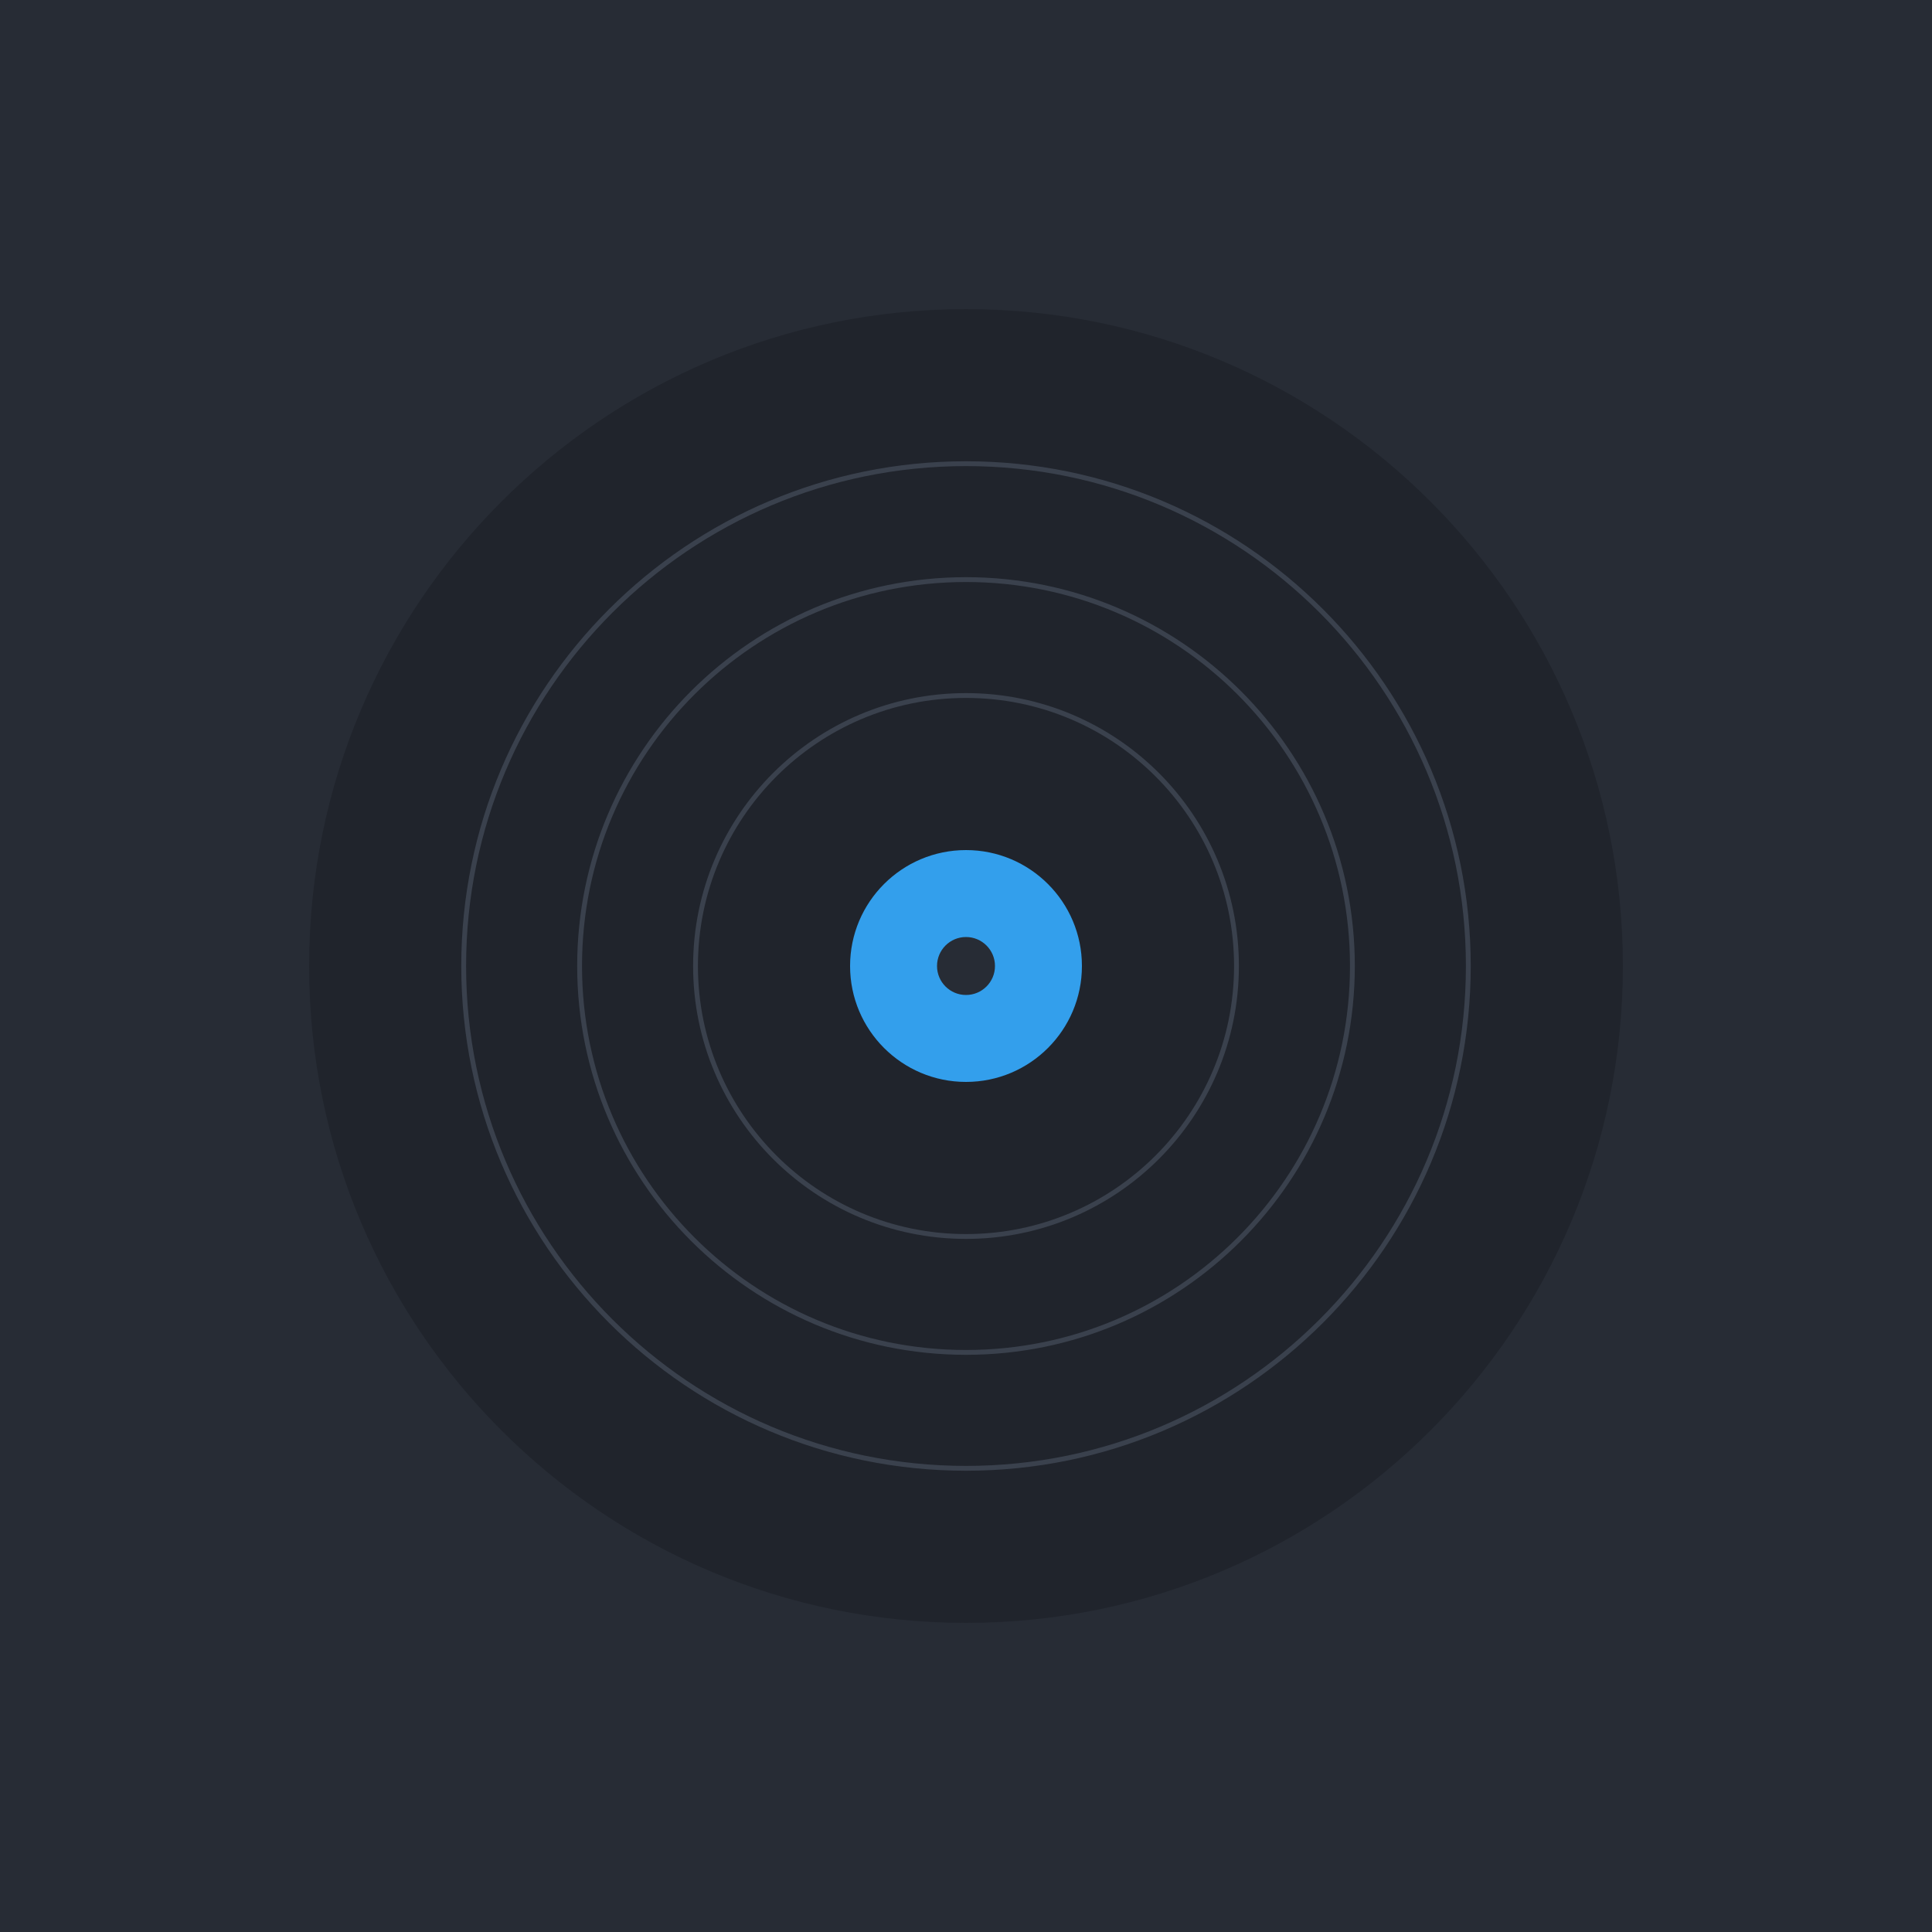
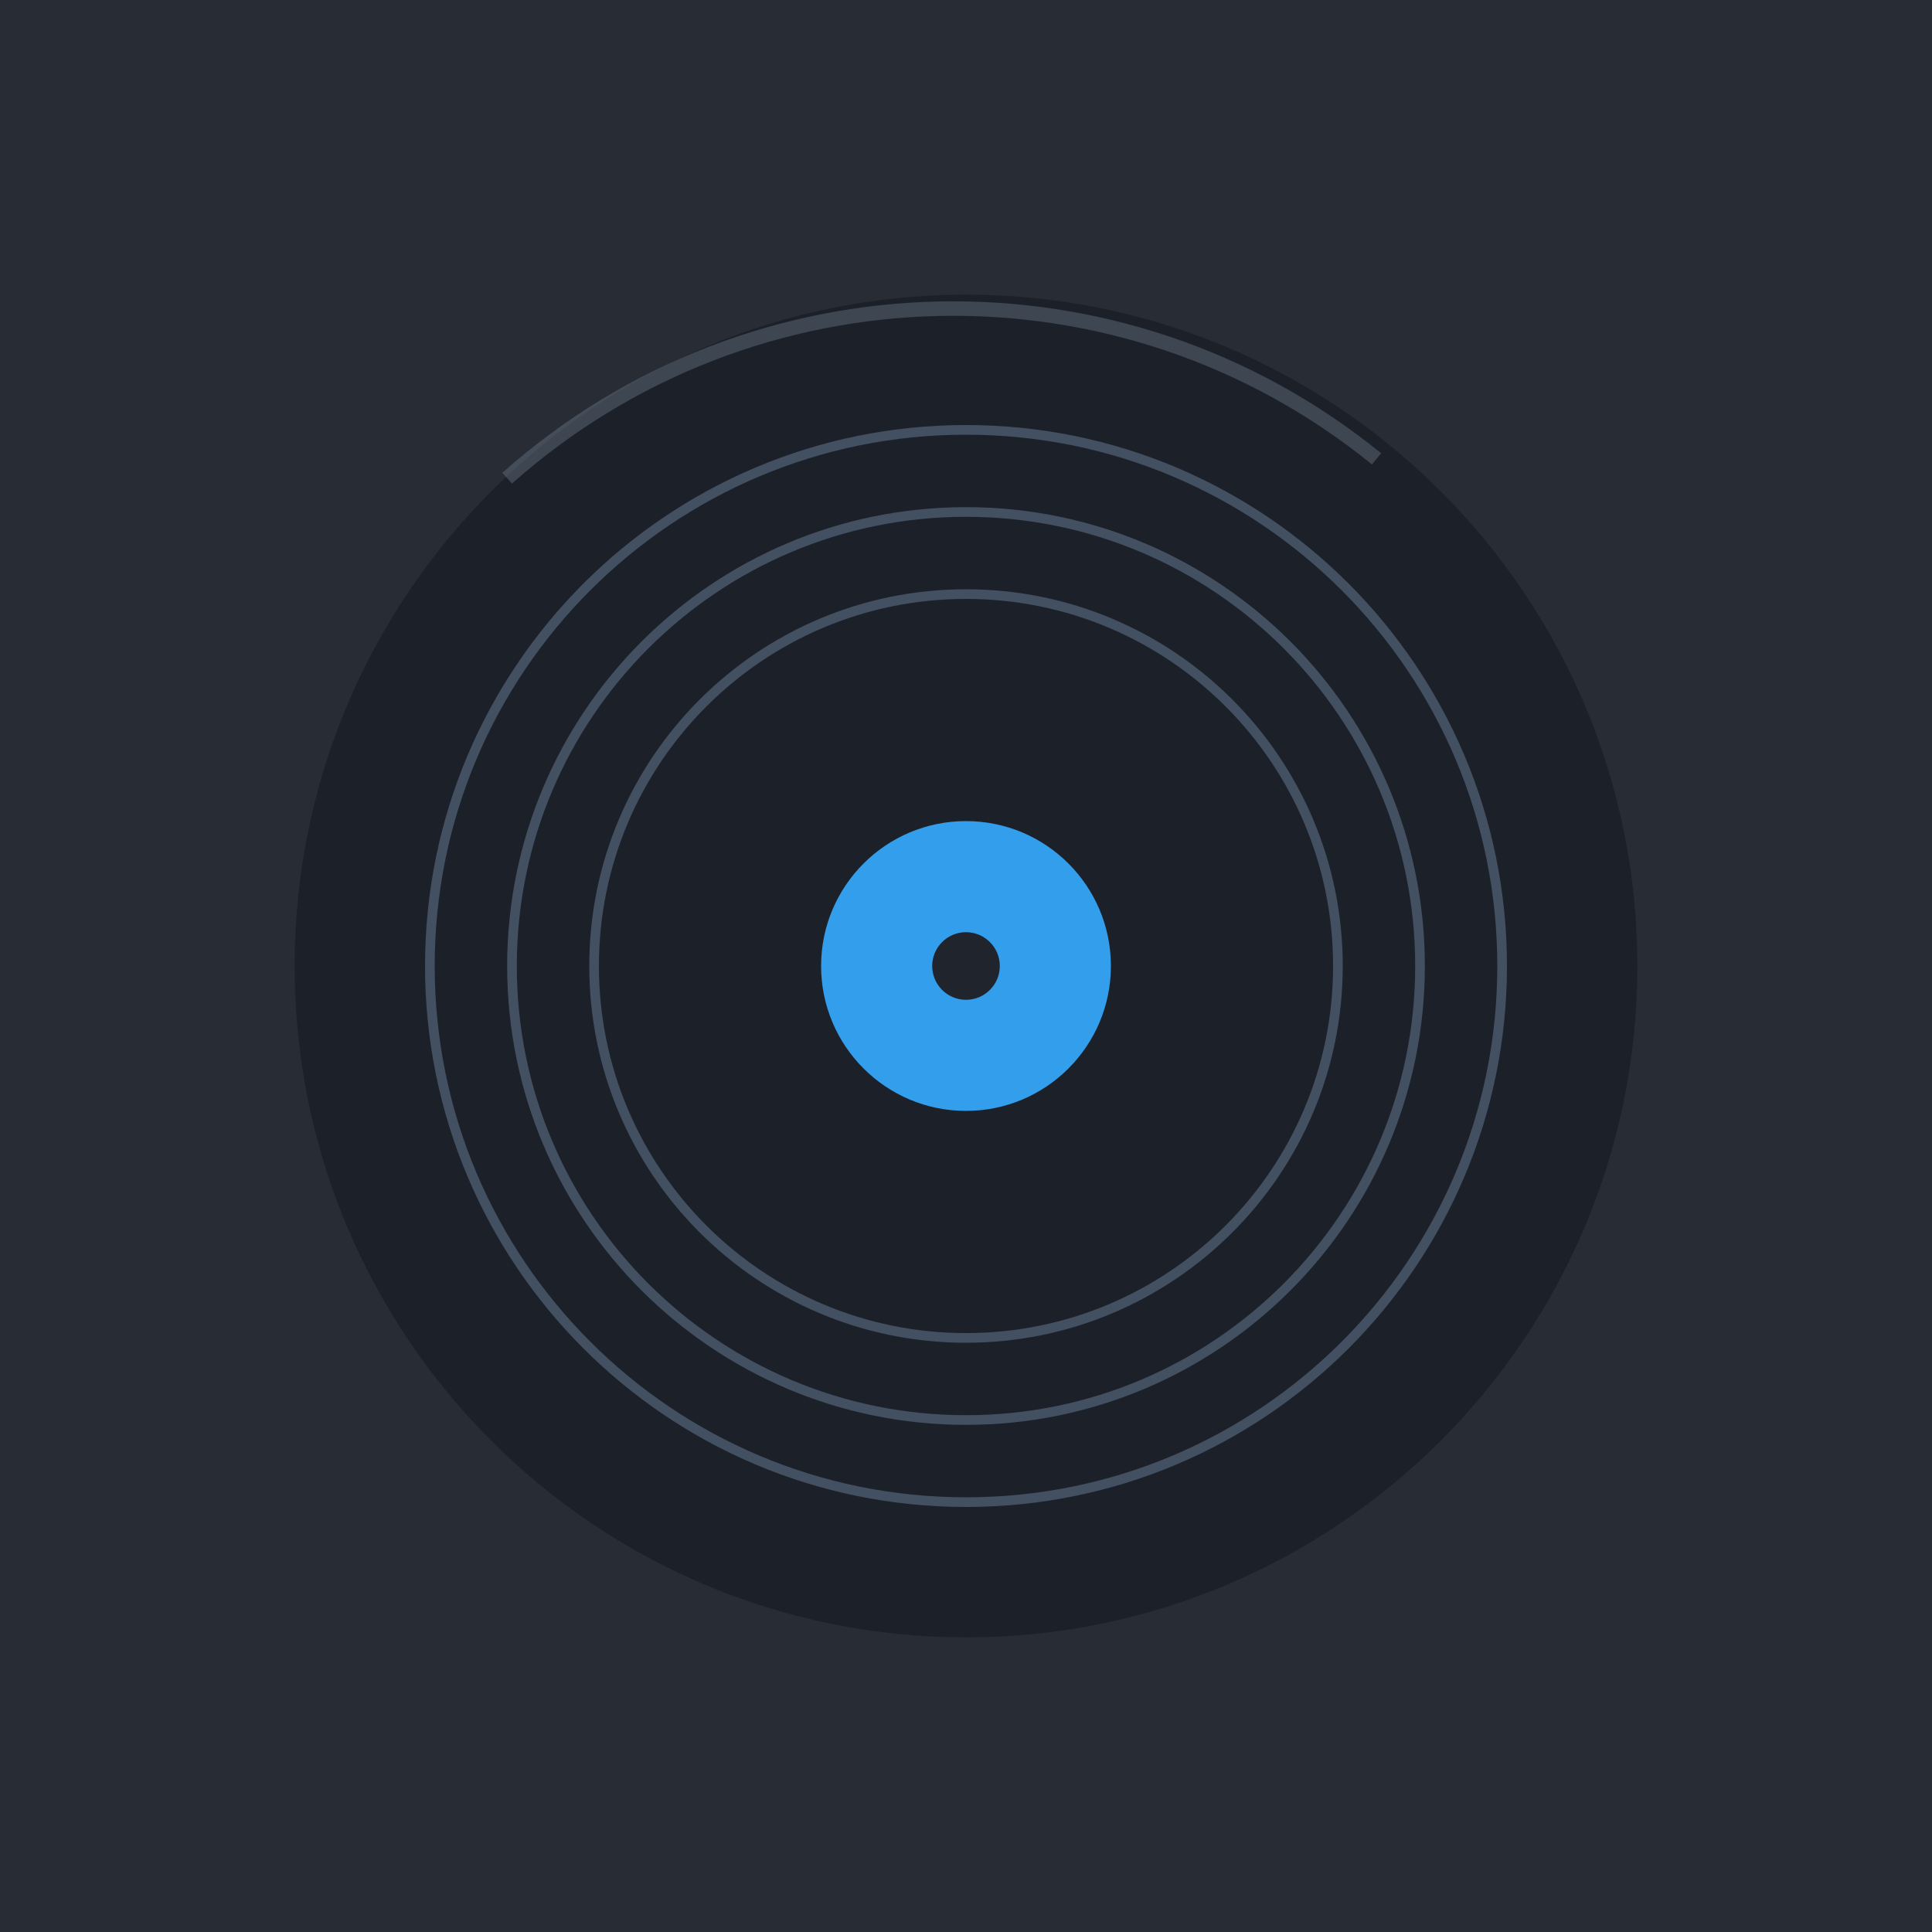
<svg xmlns="http://www.w3.org/2000/svg" width="400" height="400" viewBox="0 0 400 400">
-   <rect width="400" height="400" fill="#272c35" />
-   <circle cx="200" cy="200" r="136" fill="#20242c" />
-   <circle cx="200" cy="200" r="104" fill="none" stroke="#3a414d" stroke-width="1" />
-   <circle cx="200" cy="200" r="80" fill="none" stroke="#3a414d" stroke-width="1" />
-   <circle cx="200" cy="200" r="56" fill="none" stroke="#3a414d" stroke-width="1" />
-   <circle cx="200" cy="200" r="24" fill="#339fec" />
-   <circle cx="200" cy="200" r="6" fill="#272c35" />
+   <style>
+     .sleeve { fill: #272c35; }
+     .record { fill: #1c2129; }
+     .groove { fill: none; stroke: #435061; stroke-width: 2; }
+     .shine { fill: none; stroke: #8393a7; stroke-width: 3; opacity: .32; }
+     .label { fill: #339fec; }
+     .spindle { fill: #20242c; }
+     @media (prefers-color-scheme: light) {
+       .sleeve { fill: #e8edf3; }
+       .record { fill: #d4dde9; }
+       .groove { stroke: #9fb1c6; }
+       .shine { stroke: #fff; opacity: .7; }
+       .label { fill: #1676b9; }
+       .spindle { fill: #e8edf3; }
+     }
+   </style>
+   <rect class="sleeve" width="400" height="400" />
+   <circle class="record" cx="200" cy="200" r="139" />
+   <circle class="groove" cx="200" cy="200" r="111" />
+   <circle class="groove" cx="200" cy="200" r="94" />
+   <circle class="groove" cx="200" cy="200" r="77" />
+   <path class="shine" d="M105 99a139 139 0 0 1 180-4" />
+   <circle class="label" cx="200" cy="200" r="30" />
+   <circle class="spindle" cx="200" cy="200" r="7" />
</svg>
